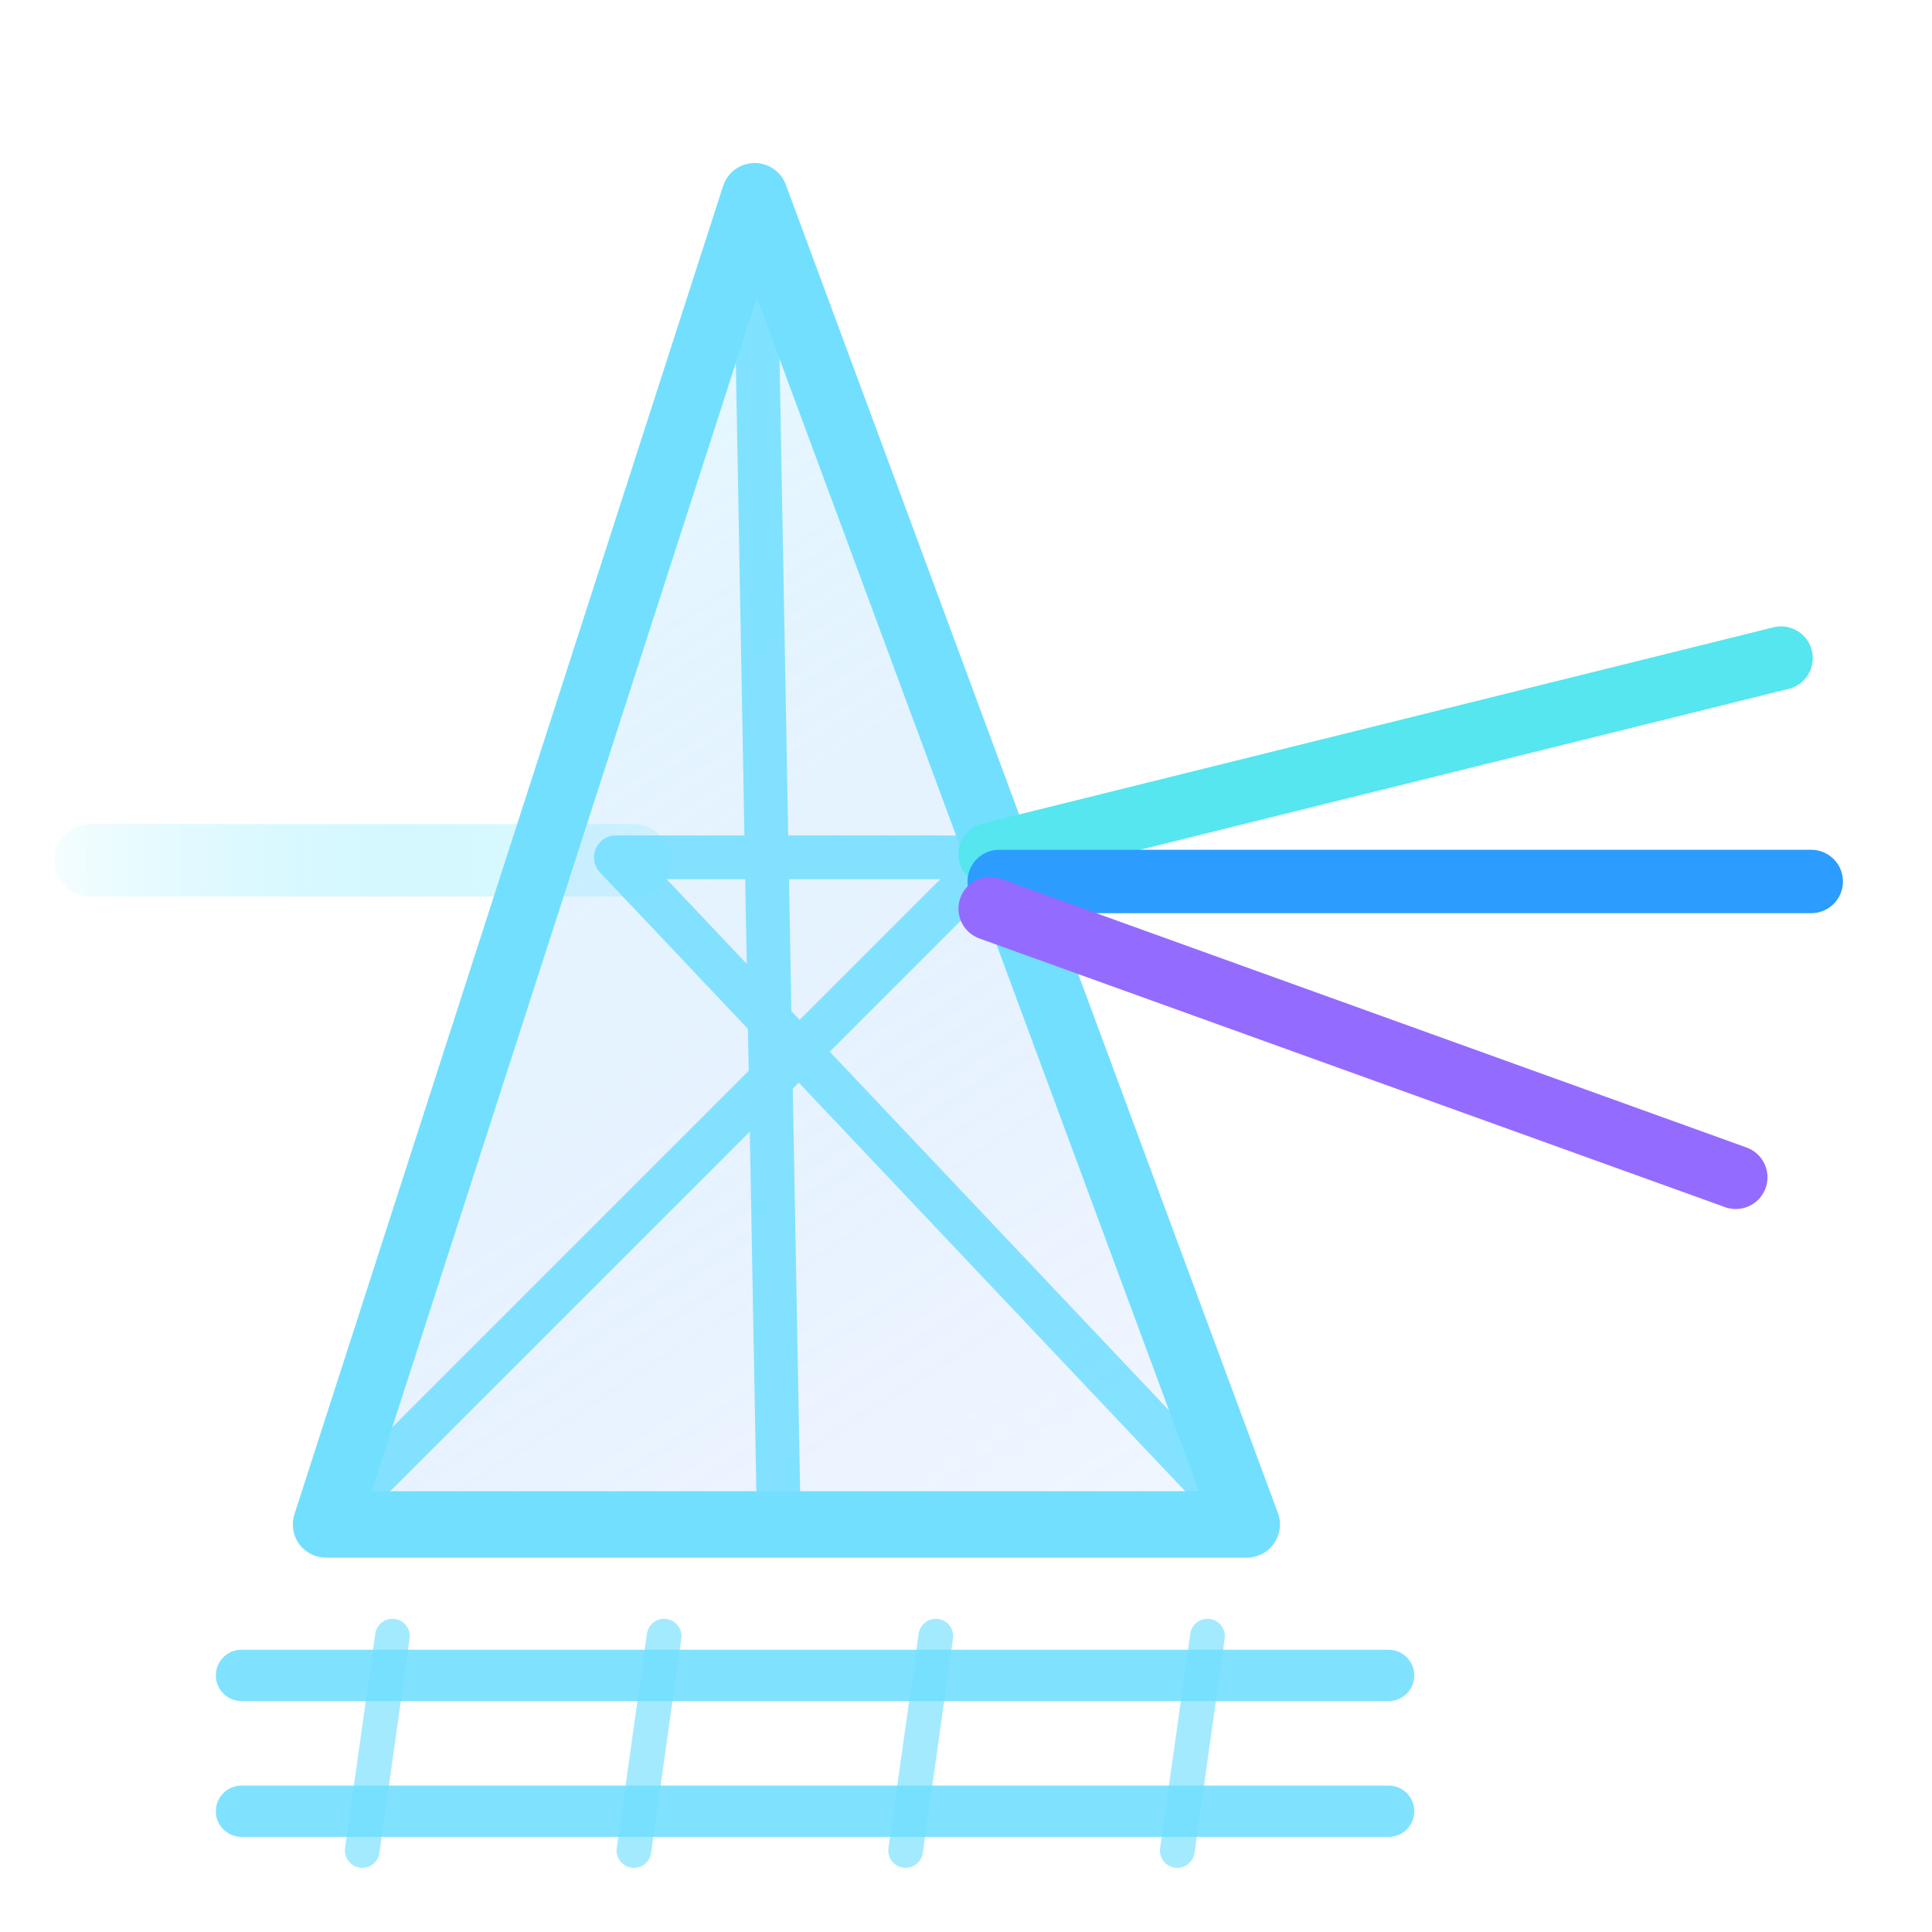
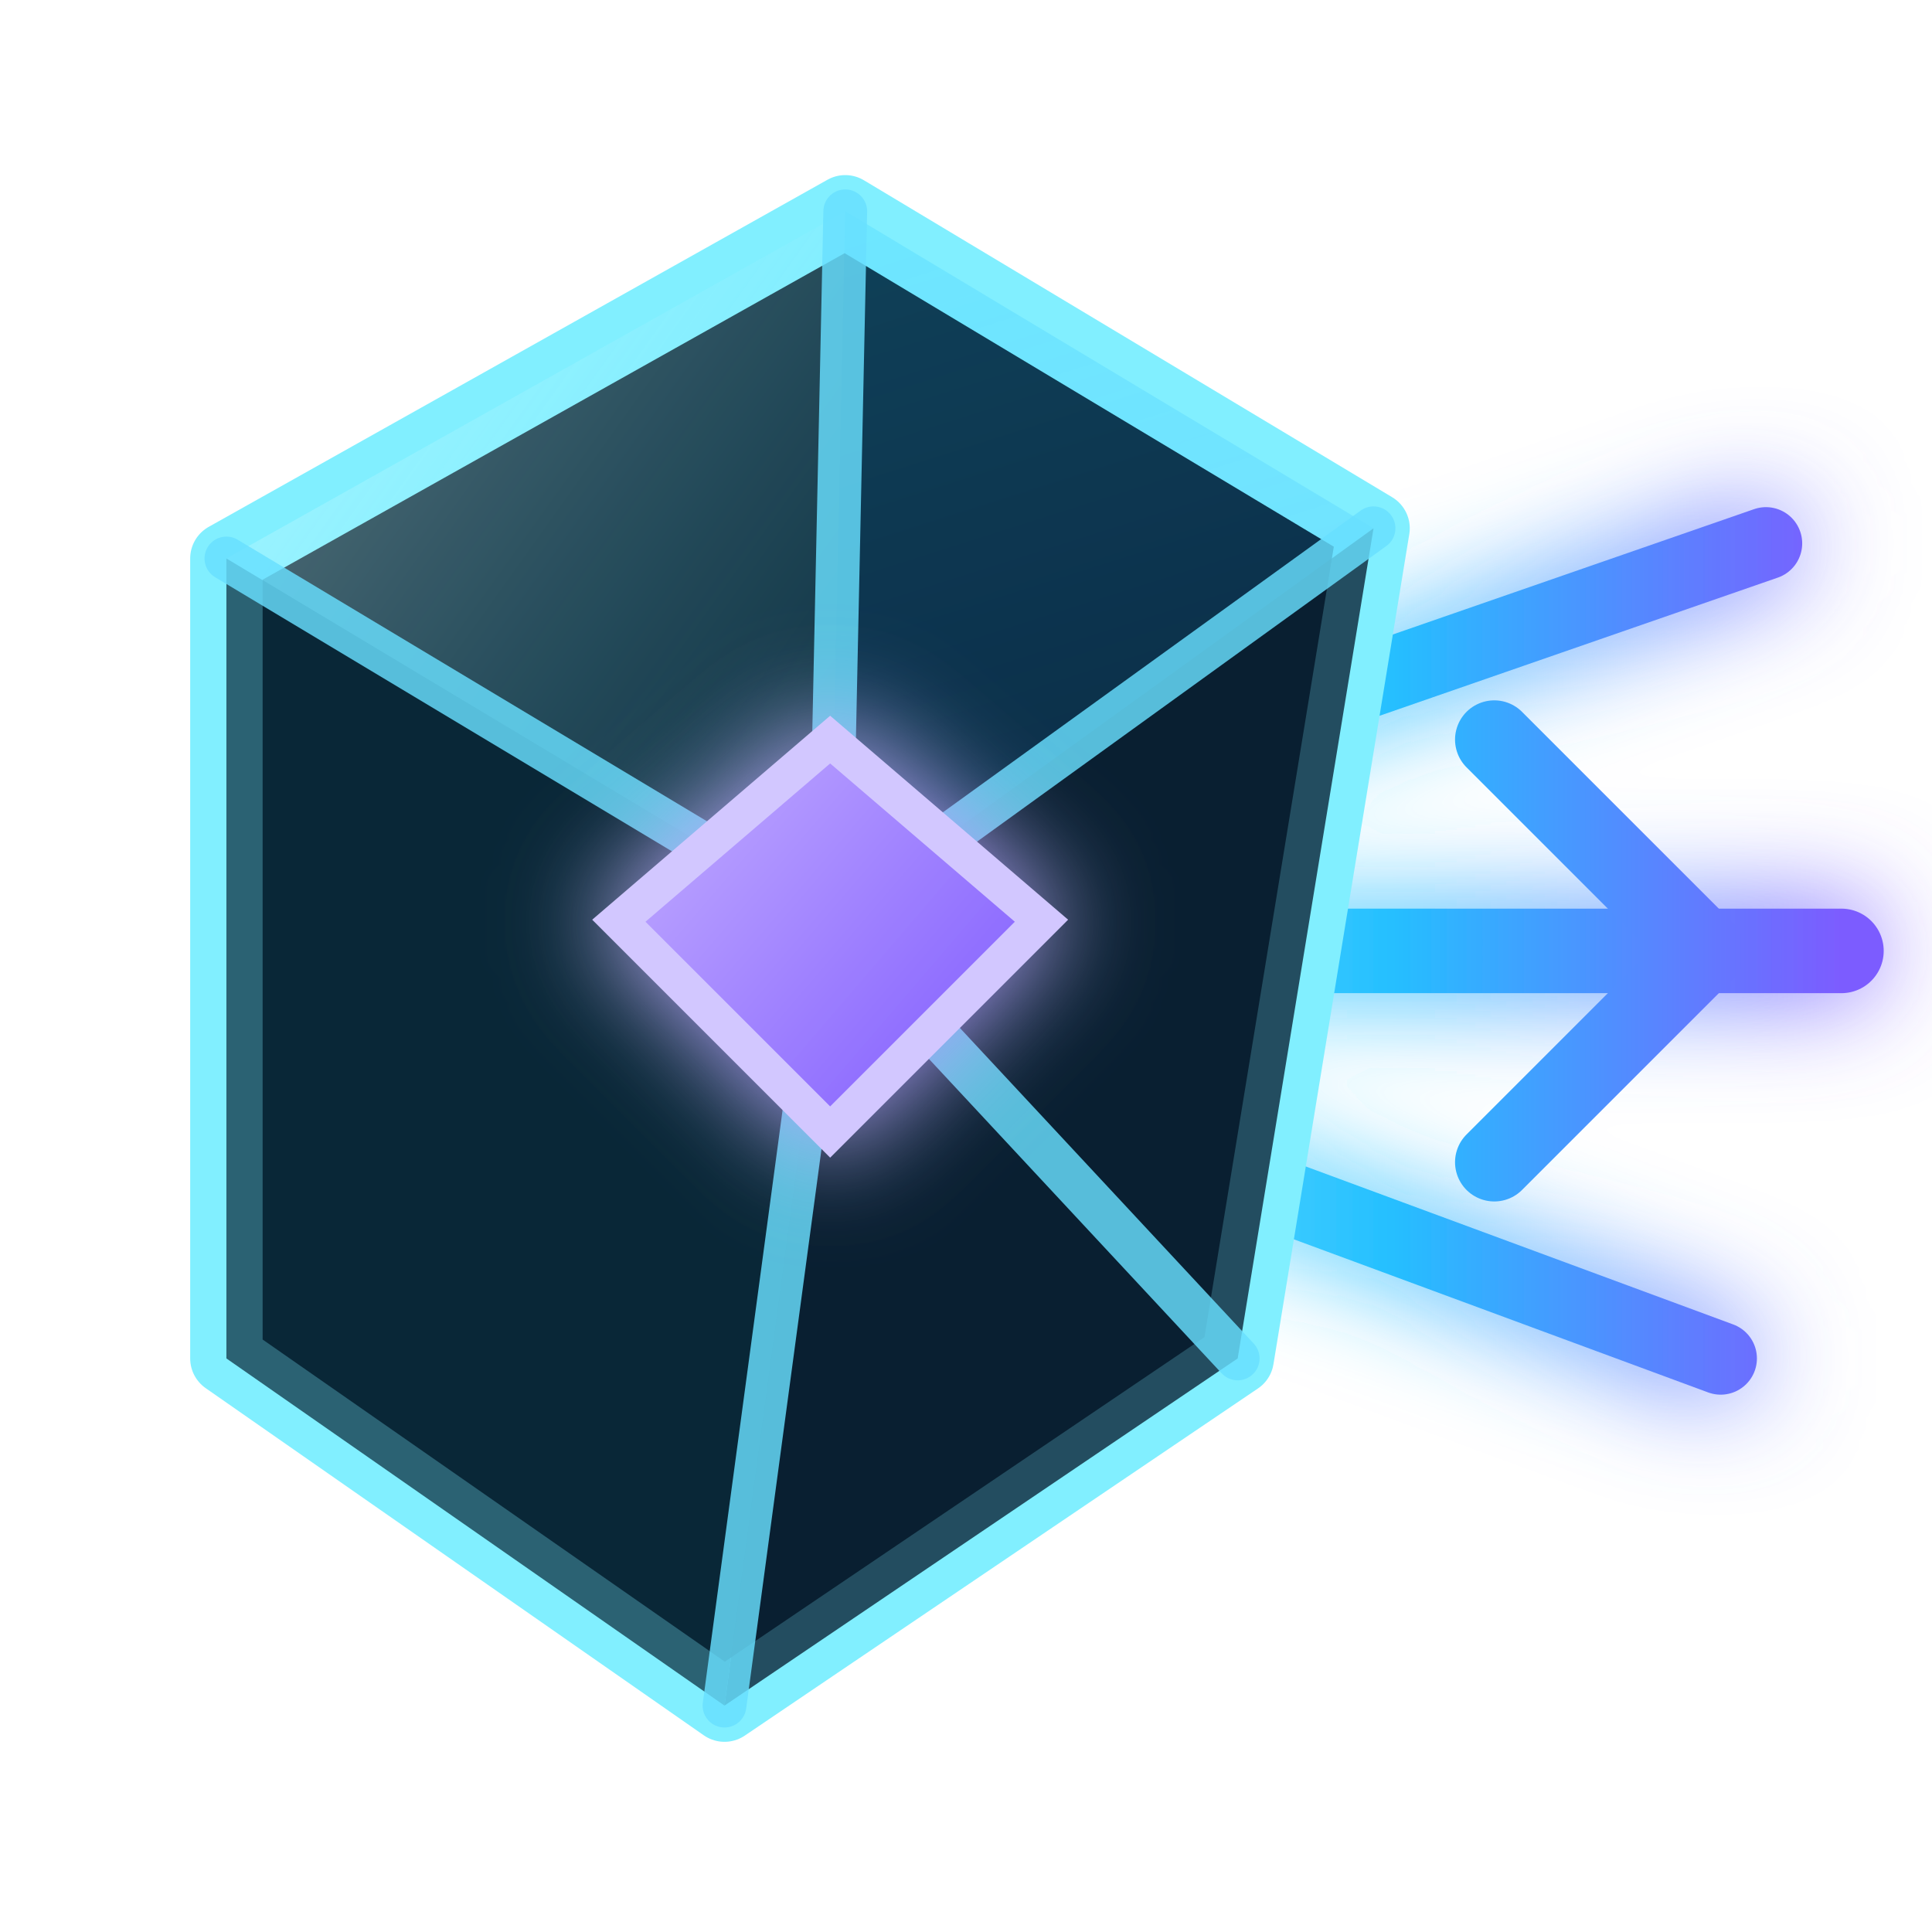
<svg xmlns="http://www.w3.org/2000/svg" width="64" height="64" viewBox="0 0 64 64" fill="none">
  <defs>
-     <linearGradient id="prismFace" x1="15" y1="9" x2="43" y2="52" gradientUnits="userSpaceOnUse">
-       <stop stop-color="#A9F1FF" stop-opacity=".28" />
-       <stop offset="1" stop-color="#2176FF" stop-opacity=".05" />
+     <linearGradient id="beam" x1="30" y1="32" x2="61" y2="32" gradientUnits="userSpaceOnUse">
+       <stop stop-color="#80F2FF" />
+       <stop offset=".52" stop-color="#25BFFF" />
+       <stop offset="1" stop-color="#7C5CFF" />
    </linearGradient>
-     <linearGradient id="beam" x1="2" y1="29" x2="23" y2="29" gradientUnits="userSpaceOnUse">
-       <stop stop-color="#7BE8FF" stop-opacity=".08" />
-       <stop offset="1" stop-color="#E8FCFF" />
+     <linearGradient id="faceLight" x1="8" y1="18" x2="29" y2="33" gradientUnits="userSpaceOnUse">
+       <stop stop-color="#C7FAFF" stop-opacity=".34" />
+       <stop offset="1" stop-color="#38D9FF" stop-opacity=".08" />
    </linearGradient>
+     <linearGradient id="faceDark" x1="28" y1="8" x2="42" y2="52" gradientUnits="userSpaceOnUse">
+       <stop stop-color="#2AC7FF" stop-opacity=".22" />
+       <stop offset="1" stop-color="#176BFF" stop-opacity=".06" />
+     </linearGradient>
+     <linearGradient id="energy" x1="23" y1="27" x2="37" y2="39" gradientUnits="userSpaceOnUse">
+       <stop stop-color="#B8A0FF" />
+       <stop offset="1" stop-color="#7047FF" />
+     </linearGradient>
+     <filter id="glow" x="-40%" y="-40%" width="180%" height="180%">
+       <feGaussianBlur stdDeviation="1.8" result="blur" />
+       <feMerge>
+         <feMergeNode in="blur" />
+         <feMergeNode in="SourceGraphic" />
+       </feMerge>
+     </filter>
  </defs>
-   <path d="M3 28.5H21" stroke="url(#beam)" stroke-width="2.4" stroke-linecap="round" />
-   <path d="M25 6.5 10.8 50.5h30.5L25 6.5Z" fill="url(#prismFace)" stroke="#72DFFF" stroke-width="2.2" stroke-linejoin="round" />
-   <path d="M25 6.5 25.8 50.5M10.8 50.5l22.1-22.1M41.3 50.5 20.4 28.4h12.5" stroke="#72DFFF" stroke-width="1.45" stroke-linecap="round" stroke-linejoin="round" opacity=".86" />
-   <path d="M32.8 28.3 59 21.8" stroke="#55E6EF" stroke-width="2.1" stroke-linecap="round" />
-   <path d="M33.1 29.2 60 29.2" stroke="#2C9CFF" stroke-width="2.1" stroke-linecap="round" />
-   <path d="M32.8 30.1 57.5 39" stroke="#946BFF" stroke-width="2.1" stroke-linecap="round" />
-   <g stroke="#72DFFF" stroke-linecap="round">
-     <path d="M8 55.5h38M8 60h38" stroke-width="1.7" opacity=".9" />
-     <path d="m13 54.2-1 7.1M22 54.2l-1 7.1M31 54.2l-1 7.1M40 54.2l-1 7.1" stroke-width="1.15" opacity=".65" />
+   <g stroke="url(#beam)" stroke-linecap="round" filter="url(#glow)">
+     <path d="M34 26.5 58.5 18" stroke-width="2.4" />
+     <path d="M35 31.5h26" stroke-width="2.8" />
+     <path d="M34 36.5 57 45" stroke-width="2.4" />
  </g>
+   <path d="M7.5 18.5 28 7l17.5 10.5L41 45 24 56.5 7.5 45Z" fill="#071B29" stroke="#81EFFF" stroke-width="2.4" stroke-linejoin="round" />
+   <path d="M7.5 18.5 27.5 30.5 28 7Z" fill="url(#faceLight)" />
+   <path d="M28 7 45.5 17.5 27.5 30.5Z" fill="url(#faceDark)" />
+   <path d="M7.5 18.5 27.5 30.5 24 56.5 7.5 45Z" fill="#0A2B3D" fill-opacity=".72" />
+   <path d="M27.5 30.5 45.5 17.5 41 45 24 56.5Z" fill="#0A2034" fill-opacity=".78" />
+   <path d="M7.5 18.5 27.5 30.5 28 7M27.5 30.5 45.5 17.5M27.5 30.5 24 56.5M27.5 30.5 41 45" stroke="#68DFFF" stroke-width="1.45" stroke-linecap="round" stroke-linejoin="round" opacity=".82" />
+   <path d="m27.5 24.5 7 6-7 7-7-7Z" fill="url(#energy)" stroke="#D2C7FF" stroke-width="1.2" filter="url(#glow)" />
+   <path d="m49.5 24.5 7 7-7 7" stroke="url(#beam)" stroke-width="2.6" stroke-linecap="round" stroke-linejoin="round" />
</svg>
